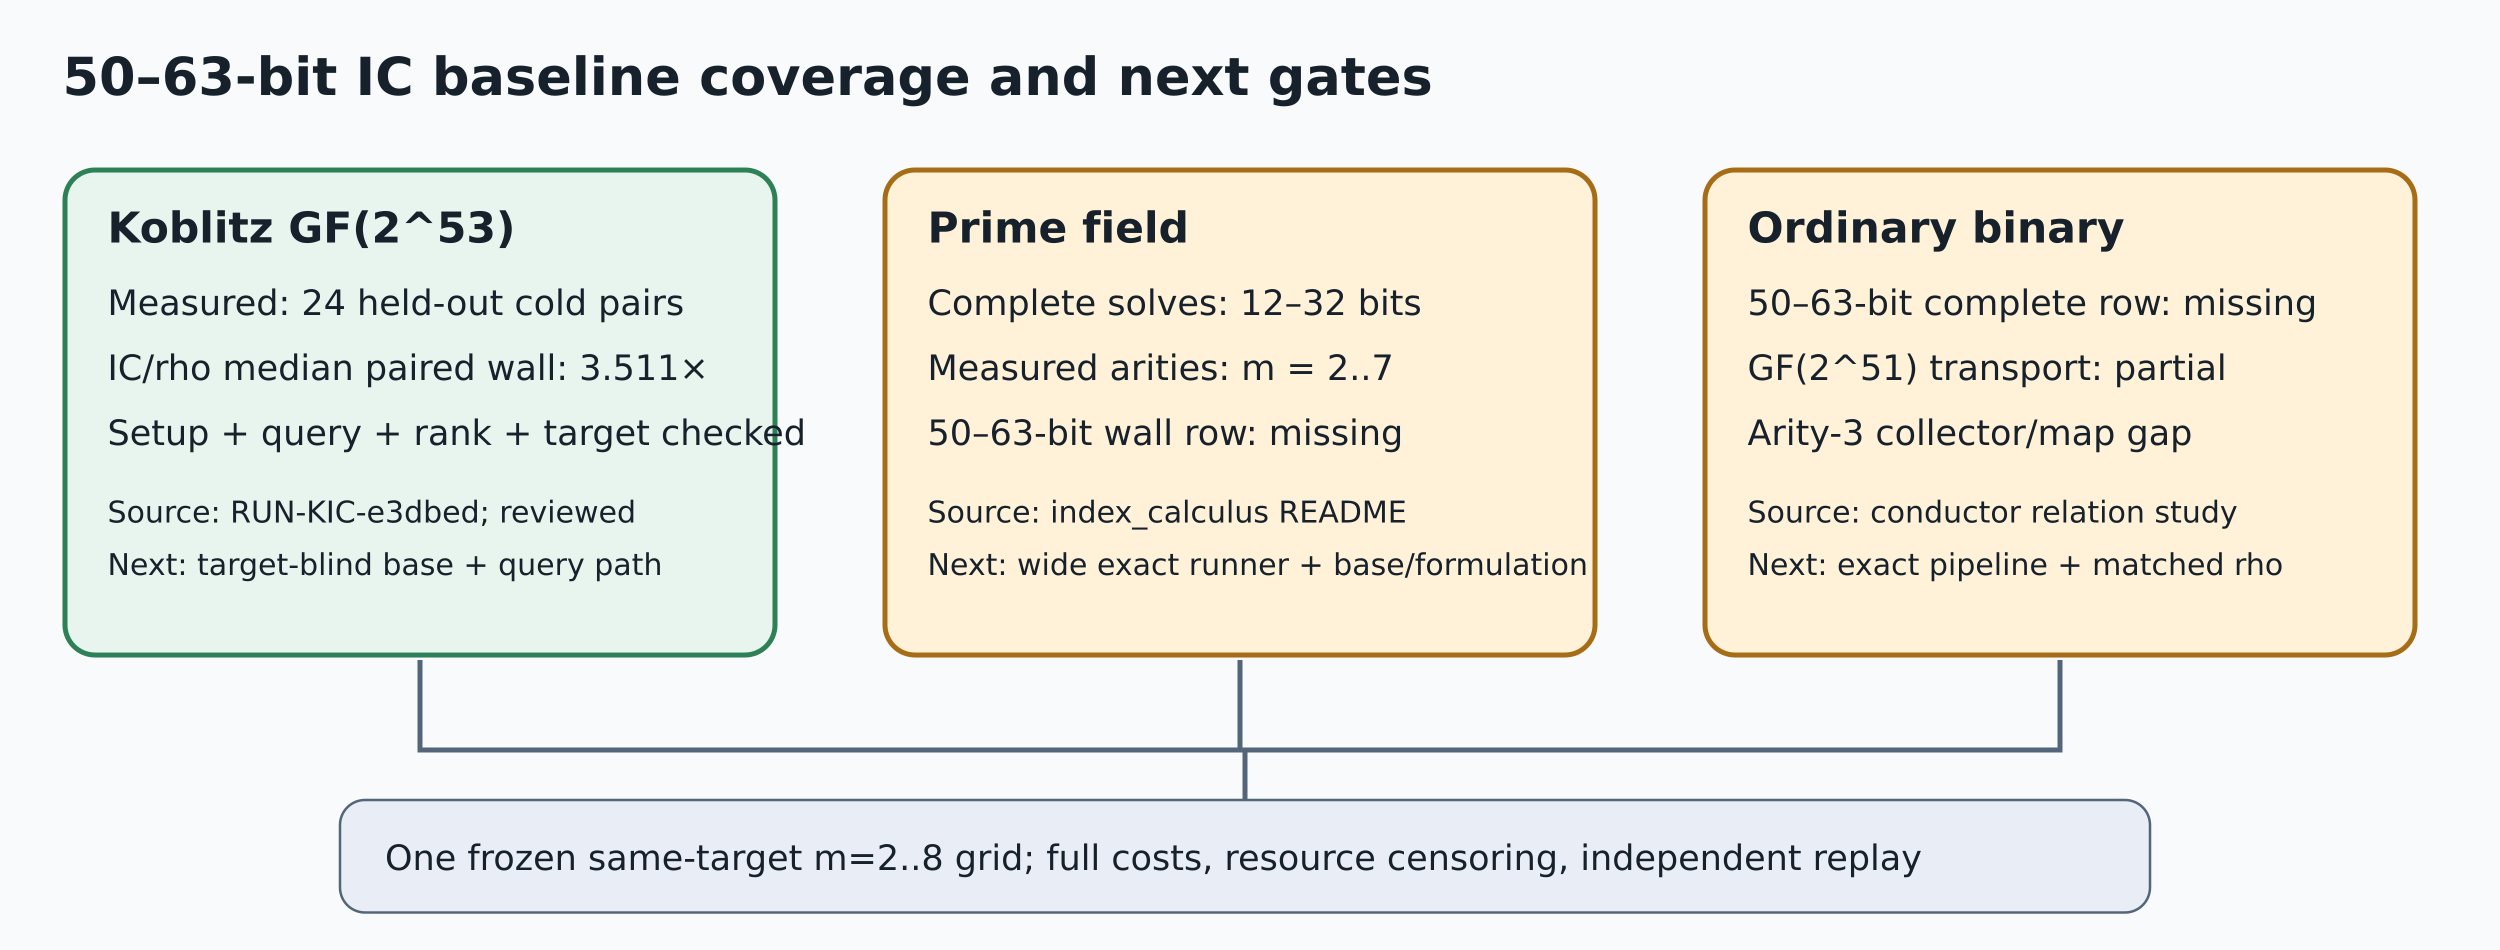
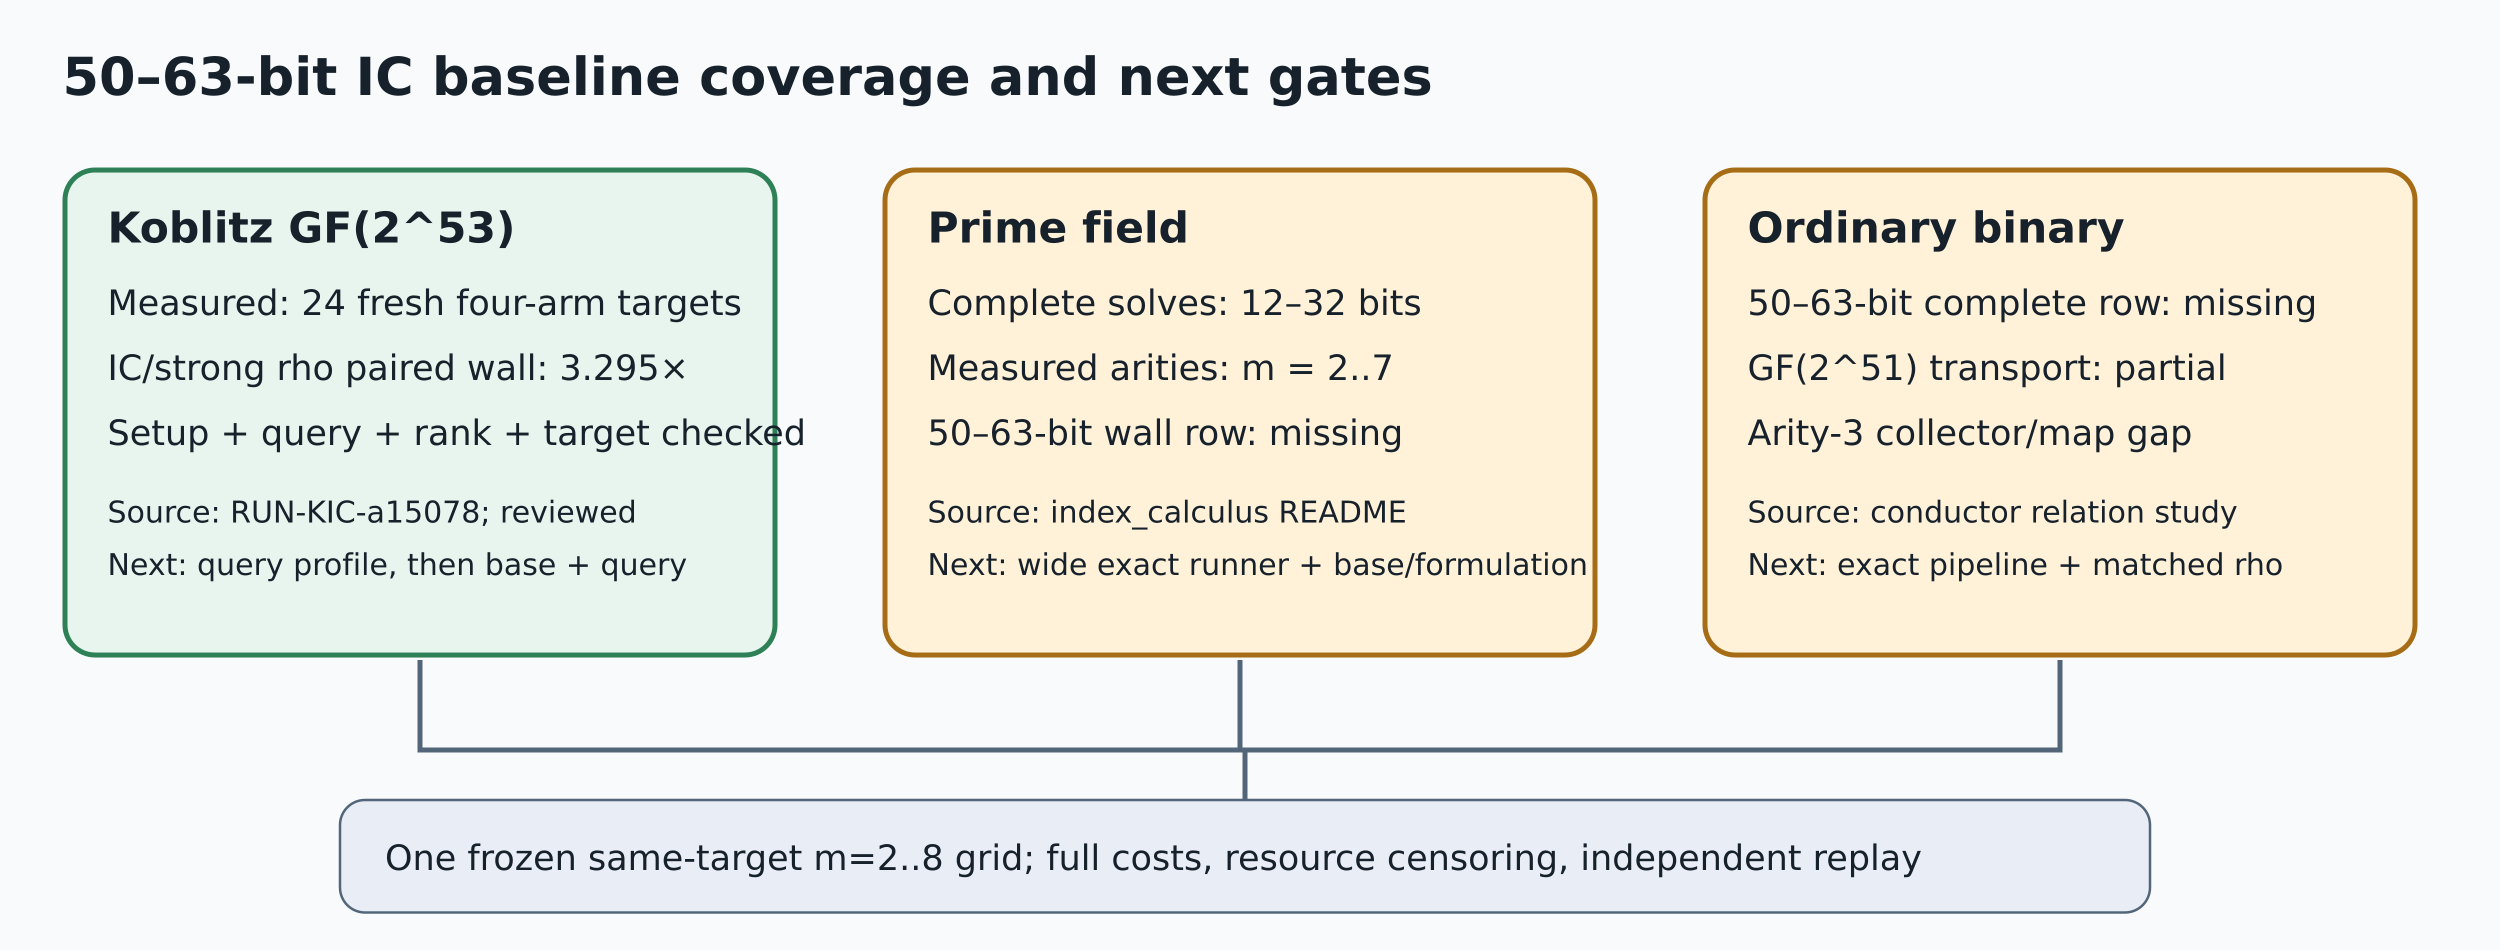
<svg xmlns="http://www.w3.org/2000/svg" width="1000" height="380" viewBox="0 0 1000 380" role="img" aria-label="Measured and missing index-calculus baseline cells">
  <rect width="1000" height="380" fill="#f8fafc" />
  <style>
    text { font-family: DejaVu Sans, Arial, sans-serif; fill: #17212b; }
    .title { font-size: 21px; font-weight: 700; }
    .head { font-size: 17px; font-weight: 700; }
    .body { font-size: 14px; }
    .small { font-size: 12px; }
    .line { stroke: #526579; stroke-width: 2; fill: none; }
  </style>
  <text x="25" y="38" class="title">50–63-bit IC baseline coverage and next gates</text>
  <rect x="26" y="68" width="284" height="194" rx="12" fill="#e7f5ee" stroke="#2e8056" stroke-width="2" />
  <text x="43" y="97" class="head">Koblitz GF(2^53)</text>
-   <text x="43" y="126" class="body">Measured: 24 held-out cold pairs</text>
-   <text x="43" y="152" class="body">IC/rho median paired wall: 3.511×</text>
+   <text x="43" y="126" class="body">Measured: 24 fresh four-arm targets</text>
+   <text x="43" y="152" class="body">IC/strong rho paired wall: 3.295×</text>
  <text x="43" y="178" class="body">Setup + query + rank + target checked</text>
-   <text x="43" y="209" class="small">Source: RUN-KIC-e3dbed; reviewed</text>
-   <text x="43" y="230" class="small">Next: target-blind base + query path</text>
+   <text x="43" y="209" class="small">Source: RUN-KIC-a15078; reviewed</text>
+   <text x="43" y="230" class="small">Next: query profile, then base + query</text>
  <rect x="354" y="68" width="284" height="194" rx="12" fill="#fff2d9" stroke="#a76d16" stroke-width="2" />
  <text x="371" y="97" class="head">Prime field</text>
  <text x="371" y="126" class="body">Complete solves: 12–32 bits</text>
  <text x="371" y="152" class="body">Measured arities: m = 2..7</text>
  <text x="371" y="178" class="body">50–63-bit wall row: missing</text>
  <text x="371" y="209" class="small">Source: index_calculus README</text>
  <text x="371" y="230" class="small">Next: wide exact runner + base/formulation</text>
  <rect x="682" y="68" width="284" height="194" rx="12" fill="#fff2d9" stroke="#a76d16" stroke-width="2" />
  <text x="699" y="97" class="head">Ordinary binary</text>
  <text x="699" y="126" class="body">50–63-bit complete row: missing</text>
  <text x="699" y="152" class="body">GF(2^51) transport: partial</text>
  <text x="699" y="178" class="body">Arity-3 collector/map gap</text>
  <text x="699" y="209" class="small">Source: conductor relation study</text>
  <text x="699" y="230" class="small">Next: exact pipeline + matched rho</text>
  <path d="M168 264 V300 H498 M496 264 V300 M824 264 V300 H498" class="line" />
  <path d="M498 300 V321" class="line" />
  <rect x="136" y="320" width="724" height="45" rx="10" fill="#e9eef6" stroke="#526579" />
  <text x="154" y="348" class="body">One frozen same-target m=2..8 grid; full costs, resource censoring, independent replay</text>
</svg>
